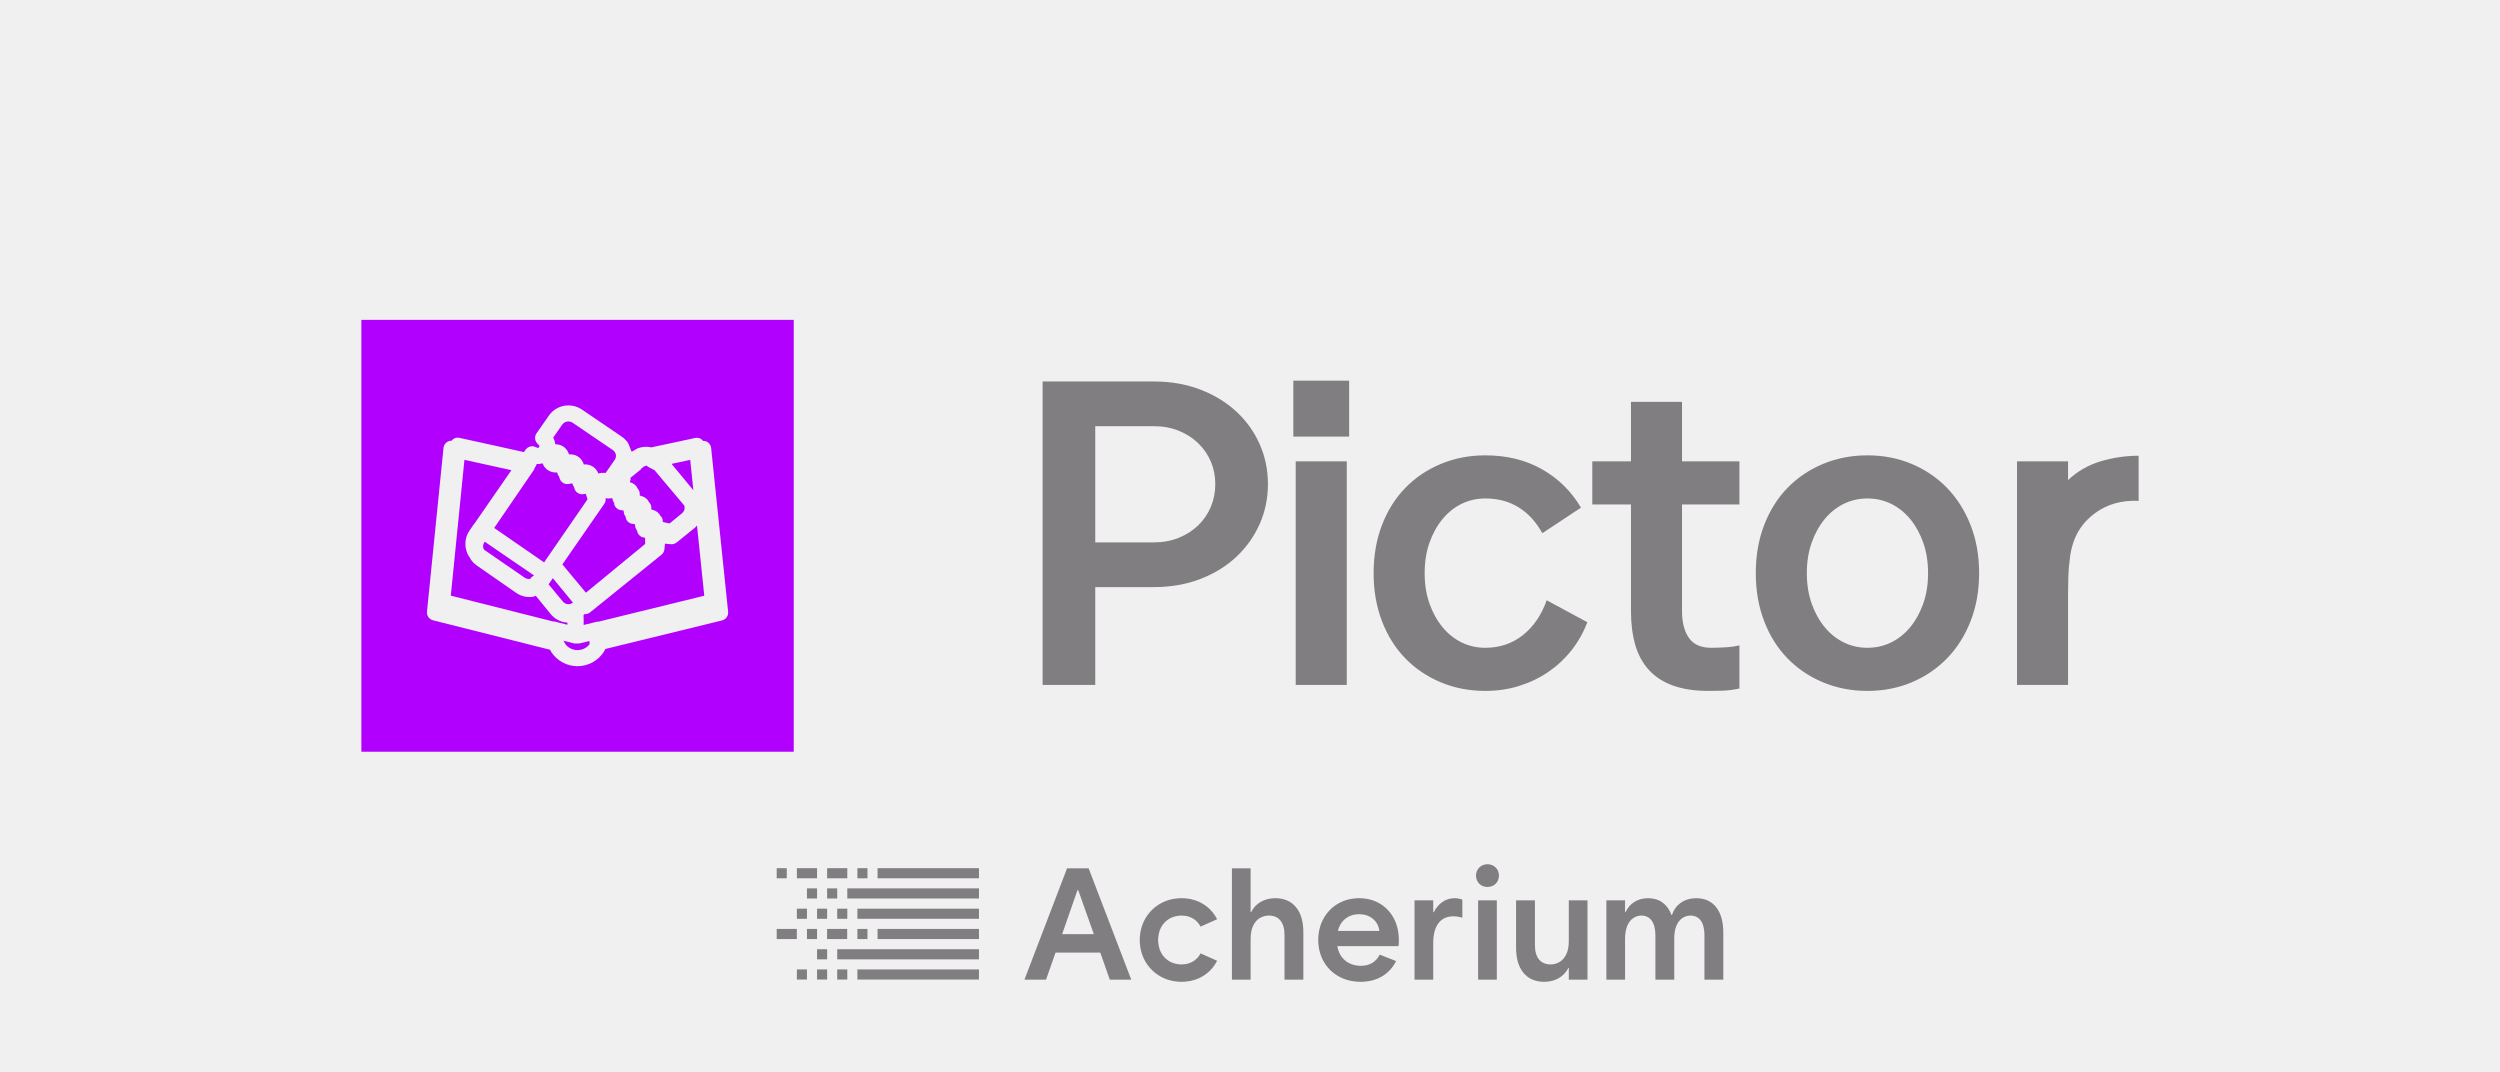
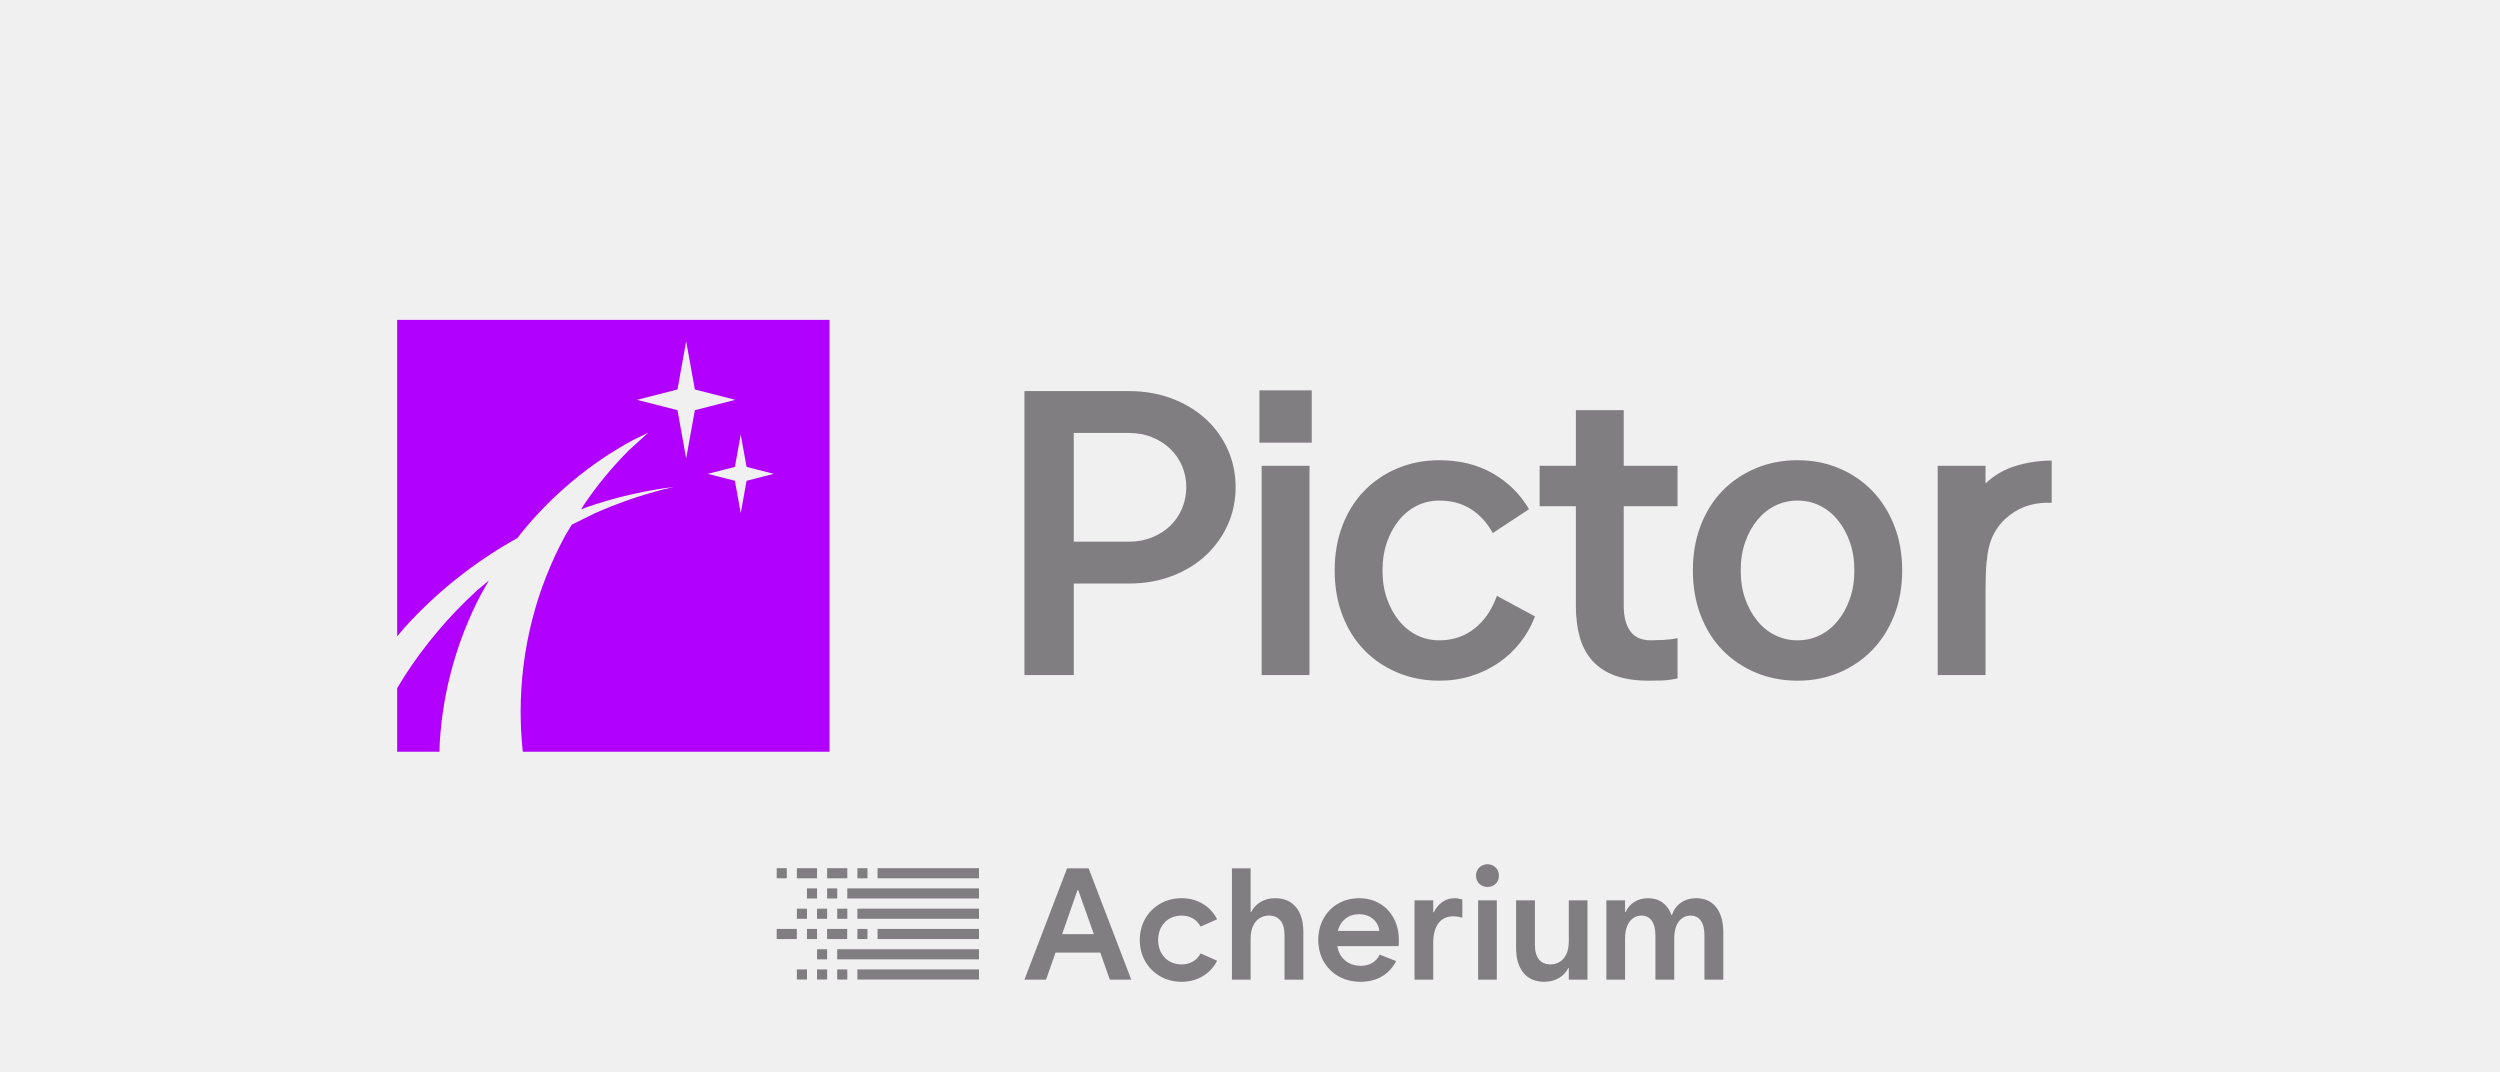
<svg xmlns="http://www.w3.org/2000/svg" width="4400" height="1886" xml:space="preserve" overflow="hidden">
  <defs>
    <clipPath id="clip0">
      <rect x="0" y="0" width="4400" height="1886" />
    </clipPath>
  </defs>
  <g clip-path="url(#clip0)">
    <rect x="0" y="0" width="4400" height="1886" fill="#FFFFFF" fill-opacity="0" />
-     <path d="M991.731 1127.67 1009.36 1132.12 1009.46 1132.12 1010.8 1132.61 1013.55 1132.5 1019.81 1132.5 1037.51 1128.11 1037.49 1128.18 1037.6 1133.8 1037.48 1134.01C1032.65 1140.19 1025.09 1144.16 1016.39 1144.16 1007.7 1144.16 1000.13 1140.19 995.306 1134.01ZM973.017 1017.6 1008.46 1060.64 1004.14 1062.87C999.307 1064.28 994.029 1062.81 990.618 1058.68 990.611 1058.68 990.606 1058.67 990.6 1058.66L965.502 1028.43 972.45 1018.31 972.68 1018.09ZM853.176 953.444 939.949 1012.81 937.595 1014.32C935.945 1015.37 934.588 1016.72 933.546 1018.23L933.333 1018.73 933.097 1018.82C929.841 1019.42 926.35 1018.73 923.291 1016.63L923.312 1016.65 853.098 968.262 851.449 966.567 850.443 964.032C849.853 960.815 850.515 957.349 852.574 954.323 852.576 954.321 852.576 954.318 852.577 954.316ZM1226.75 924.911 1239.53 1048.48 1053.67 1094.06 1050.89 1094.17 1027.24 1099.95 1027.24 1087.94 1027.24 1087.94 1027.24 1087.61 1027.04 1087.67 1027.04 1086.98 1027.39 1086.79 1027.21 1086.55 1027.36 1086.47 1027.04 1085.9 1027.04 1082.25 1028.7 1080.89 1028.86 1080.93C1032.25 1081.11 1035.71 1080.08 1038.53 1077.8L1164.17 976.355C1167.13 973.969 1169 970.5 1169.38 966.724L1170.35 956.838 1180.6 957.809C1184.29 958.158 1187.97 957.052 1190.85 954.728L1191.27 954.395 1191.56 954.239 1221.81 929.813C1223.66 928.326 1225.24 926.637 1226.75 924.911ZM1065.92 876.625 1066.26 876.802C1068.01 877.315 1069.86 877.492 1071.7 877.306L1077.68 876.698 1078.7 881.303 1080.88 885.052 1081.2 888.127C1082.86 893.397 1087.55 897.428 1093.4 897.984L1097.41 898.364 1098.43 904.768 1101.23 909.834 1101.49 912.244C1103.15 917.514 1107.83 921.545 1113.69 922.101L1117.42 922.455 1118.48 929.098 1121.59 934.71 1121.77 936.356C1123.43 941.626 1128.12 945.657 1133.97 946.212L1135.29 946.338 1135.5 957.362 1031.21 1043.16 989.805 993.333 1063.64 886.603C1064.76 884.992 1065.49 883.232 1065.87 881.429ZM1138.33 819.633 1141.04 821.823 1152 827.534 1204.5 889.957 1204.98 894.676C1204.65 897.976 1203.02 901.163 1200.13 903.544 1200.13 903.544 1200.13 903.547 1200.13 903.547L1178.46 921.281 1166.63 918.75 1166.1 913.776C1165.55 912.019 1164.66 910.4 1163.5 909.001L1162.41 908.101 1160.44 904.739C1158.53 902.415 1156.26 900.559 1153.78 899.155L1146.19 896.419 1146.32 895.16C1146.32 895.146 1146.32 895.13 1146.32 895.114 1146.69 891.216 1145.45 887.536 1143.13 884.739L1142.36 884.107 1140.26 880.32C1140.26 880.32 1140.26 880.319 1140.26 880.317 1138.35 878.011 1136.08 876.173 1133.6 874.782L1125.84 872.001 1125.95 870.901C1125.95 870.885 1125.95 870.869 1125.95 870.853 1126.32 866.955 1125.08 863.276 1122.77 860.478L1122.46 860.226 1120.12 856.006C1120.12 856.005 1120.12 856.005 1120.12 856.003 1118.42 853.956 1116.44 852.265 1114.28 850.923L1108.54 848.46 1108.54 848.445 1108.94 847.18 1108.94 847.176 1109.28 846.073C1109.85 844.246 1110.04 842.342 1109.86 840.474L1109.42 839.038 1110.19 840.466 1127.54 826.489 1129.05 824.357 1131.57 822.321 1131.57 822.321C1133.04 821.133 1134.67 820.303 1136.36 819.812ZM954.929 815.417C956.641 820.113 959.699 824.348 964.04 827.355 964.074 827.378 964.106 827.401 964.138 827.424 969.066 830.776 974.846 831.987 980.447 831.472 981.213 834.169 982.395 836.753 983.993 839.082L984.367 839.459 984.543 840.41C985.968 848.109 993.373 853.198 1001.08 851.775 1001.11 851.77 1001.14 851.765 1001.17 851.759L1007.06 850.634 1010.01 856.929 1010.41 857.323 1010.61 858.381C1012.06 866.036 1019.42 871.094 1027.09 869.707L1031.04 868.993 1034.06 878.777 960.238 985.93 960.192 986.09 957.627 989.795 869.773 929.211 939.584 827.104 941.455 822.682 943.153 820.188 944.697 816.516 947.627 816.693C950.089 816.526 952.536 816.073 954.929 815.417ZM1214.8 809.377 1220.32 862.794 1181.92 816.413ZM817.406 809.303 900.08 827.508 835.236 921.237 834.369 922.082 826.296 933.835C826.291 933.844 826.284 933.851 826.278 933.859 816.664 947.92 816.928 966.073 825.567 979.735L827.039 981.267 827.941 983.584C830.805 988.114 834.596 992.145 839.26 995.36 839.261 995.361 839.265 995.361 839.267 995.363L908.414 1043.44C917.667 1049.88 928.867 1052.02 939.214 1050.14L944.389 1048.06 943.342 1048.74 943.362 1048.77 943.223 1048.86 969.207 1080.76C969.214 1080.77 969.219 1080.78 969.226 1080.79 976.37 1089.51 986.544 1094.65 996.974 1095.69 997.535 1095.67 998.091 1095.61 998.645 1095.52L998.645 1099.58 976.271 1093.93 973.437 1093.8 793.422 1048.33ZM998.01 741.963C1001.35 741.361 1004.93 742.027 1008 744.104L1078.34 791.948C1078.35 791.957 1078.36 791.966 1078.38 791.973 1084.48 796.101 1085.9 803.698 1081.73 809.662 1081.73 809.668 1081.72 809.675 1081.72 809.68L1065.84 832.461C1061.53 831.884 1057.2 832.2 1053.03 833.335 1051.3 828.68 1048.22 824.5 1043.88 821.556 1038.92 818.163 1033.1 816.938 1027.47 817.465 1025.91 812.085 1022.68 807.172 1017.78 803.849 1012.84 800.472 1007.03 799.24 1001.41 799.758 999.858 794.384 996.644 789.474 991.767 786.163 987.362 783.149 982.281 781.81 977.251 781.902 976.828 777.789 975.664 773.823 973.651 770.146L989.485 747.423C991.575 744.434 994.672 742.566 998.01 741.963ZM1000.84 713.486C987.518 713.385 974.339 719.559 966.208 731.184 966.203 731.191 966.199 731.198 966.194 731.205L944.272 762.67C940.386 768.249 941.01 775.798 945.759 780.664L949.079 784.064C949.448 784.926 949.513 785.874 948.781 786.936L948.56 787.453 946.499 788.414 942.18 786.579C935.979 783.945 928.776 786.03 924.945 791.569L922.124 795.646 808.695 770.611C806.781 770.189 804.872 770.173 803.058 770.508 801.245 770.842 799.527 771.526 797.995 772.502L794.44 775.877 792.095 775.836C786.655 776.841 782.077 780.994 780.81 786.728 780.691 787.268 780.604 787.814 780.548 788.363L751.502 1076.56C750.796 1083.55 755.331 1090.01 762.159 1091.73L968.106 1143.55 970.759 1148.37C980.708 1162.91 997.514 1172.51 1016.39 1172.51 1035.27 1172.51 1052.08 1162.91 1062.02 1148.37L1065.41 1142.21 1270.75 1091.97C1277.64 1090.28 1282.22 1083.78 1281.49 1076.74L1251.62 788.559C1251.57 788.053 1251.49 787.55 1251.38 787.055 1250.15 781.311 1245.6 777.131 1240.16 776.091L1237.7 776.12 1234.22 772.783C1231.17 770.813 1227.37 770.005 1223.53 770.828L1145.89 787.475 1143.29 786.779C1139.99 786.303 1136.63 786.216 1133.3 786.528 1129.31 786.901 1125.35 787.846 1121.57 789.378L1112.87 794.555 1111.53 794.843 1105.73 780.204C1102.83 775.681 1098.99 771.668 1094.29 768.491L1023.95 720.642C1023.94 720.635 1023.93 720.628 1023.92 720.621 1016.88 715.864 1008.83 713.545 1000.84 713.486ZM636 563 1397 563 1397 1323 636 1323Z" fill="#B200FF" fill-rule="evenodd" />
-     <path d="M3286.72 877.297C3271.75 877.297 3257.83 880.461 3244.96 886.784 3232.09 893.107 3220.86 902.126 3211.27 913.838 3201.68 925.549 3194.07 939.37 3188.46 955.296 3182.85 971.225 3180.04 989.026 3180.04 1008.7 3180.04 1028.38 3182.85 1046.18 3188.46 1062.11 3194.07 1078.04 3201.68 1091.86 3211.27 1103.57 3220.86 1115.28 3232.09 1124.3 3244.96 1130.62 3257.83 1136.95 3271.75 1140.11 3286.72 1140.11 3301.7 1140.11 3315.62 1136.95 3328.48 1130.62 3341.35 1124.3 3352.58 1115.28 3362.18 1103.57 3371.77 1091.86 3379.37 1078.04 3384.98 1062.11 3390.6 1046.18 3393.41 1028.38 3393.41 1008.7 3393.41 989.026 3390.6 971.225 3384.98 955.296 3379.37 939.37 3371.77 925.549 3362.18 913.838 3352.58 902.126 3341.35 893.107 3328.48 886.784 3315.62 880.461 3301.7 877.297 3286.72 877.297ZM2280.46 811.945 2370.3 811.945 2370.3 1205.46 2280.46 1205.46ZM3764 802.109 3764 881.512C3734.52 880.107 3709.02 887.251 3687.5 902.946 3665.97 918.639 3652.17 939.37 3646.09 965.135 3644.21 972.63 3642.69 982.703 3641.52 995.352 3640.35 1008 3639.77 1023.93 3639.77 1043.13L3639.77 1205.46 3549.93 1205.46 3549.93 811.945 3639.77 811.945 3639.77 844.972C3656.15 829.513 3675.21 818.505 3696.97 811.945 3718.73 805.386 3741.07 802.109 3764 802.109ZM3286.72 801.405C3314.8 801.405 3340.77 806.44 3364.63 816.514 3388.49 826.587 3409.2 840.641 3426.75 858.676 3444.29 876.711 3458.1 898.495 3468.16 924.028 3478.22 949.56 3483.25 977.785 3483.25 1008.7 3483.25 1039.62 3478.22 1067.85 3468.16 1093.38 3458.1 1118.91 3444.29 1140.69 3426.75 1158.73 3409.2 1176.77 3388.49 1190.82 3364.63 1200.89 3340.77 1210.96 3314.8 1216 3286.72 1216 3258.65 1216 3232.56 1210.96 3208.46 1200.89 3184.37 1190.82 3163.54 1176.77 3146 1158.73 3128.45 1140.69 3114.76 1118.91 3104.94 1093.38 3095.11 1067.85 3090.19 1039.62 3090.19 1008.7 3090.19 977.785 3095.11 949.56 3104.94 924.028 3114.76 898.495 3128.45 876.711 3146 858.676 3163.54 840.641 3184.37 826.587 3208.46 816.514 3232.56 806.44 3258.65 801.405 3286.72 801.405ZM2614.09 801.405C2651.99 801.405 2685.33 809.603 2714.11 826 2742.88 842.396 2765.69 864.882 2782.54 893.461L2714.46 938.432C2703.69 918.756 2689.89 903.648 2673.05 893.107 2656.2 882.566 2636.55 877.297 2614.09 877.297 2599.11 877.297 2585.19 880.461 2572.33 886.784 2559.46 893.107 2548.23 902.126 2538.64 913.838 2529.04 925.549 2521.44 939.37 2515.82 955.296 2510.21 971.225 2507.4 989.026 2507.4 1008.7 2507.4 1028.38 2510.21 1046.18 2515.82 1062.11 2521.44 1078.04 2529.04 1091.86 2538.64 1103.57 2548.23 1115.28 2559.46 1124.3 2572.33 1130.62 2585.19 1136.95 2599.11 1140.11 2614.09 1140.11 2639.36 1140.11 2661.35 1132.73 2680.06 1117.97 2698.78 1103.22 2712.82 1082.72 2722.18 1056.49L2793.77 1095.14C2786.75 1113.4 2777.39 1129.92 2765.69 1144.68 2754 1159.43 2740.43 1172.08 2724.98 1182.62 2709.54 1193.16 2692.46 1201.36 2673.75 1207.22 2655.03 1213.07 2635.14 1216 2614.09 1216 2586.01 1216 2559.93 1210.96 2535.83 1200.89 2511.73 1190.82 2490.91 1176.77 2473.36 1158.73 2455.81 1140.69 2442.13 1118.91 2432.3 1093.38 2422.47 1067.85 2417.56 1039.62 2417.56 1008.7 2417.56 977.785 2422.47 949.56 2432.3 924.028 2442.13 898.495 2455.81 876.711 2473.36 858.676 2490.91 840.641 2511.73 826.587 2535.83 816.514 2559.93 806.44 2586.01 801.405 2614.09 801.405ZM1927.65 750.107 1927.65 954.595 2030.83 954.595C2046.73 954.595 2061.36 951.902 2074.69 946.513 2088.03 941.125 2099.49 933.747 2109.08 924.378 2118.68 915.009 2126.05 904.118 2131.19 891.702 2136.34 879.289 2138.91 866.053 2138.91 851.999 2138.91 837.945 2136.34 824.828 2131.19 812.65 2126.05 800.467 2118.68 789.693 2109.08 780.324 2099.49 770.954 2088.03 763.577 2074.69 758.188 2061.36 752.803 2046.73 750.107 2030.83 750.107ZM2870.51 707.244 2960.35 707.244 2960.35 811.945 3061.42 811.945 3061.42 887.838 2960.35 887.838 2960.35 1075.46C2960.35 1095.6 2964.44 1111.42 2972.63 1122.89 2980.82 1134.37 2993.81 1140.11 3011.59 1140.11 3017.67 1140.11 3025.39 1139.87 3034.75 1139.41 3044.11 1138.94 3053 1137.77 3061.42 1135.89L3061.42 1211.78C3050.19 1214.13 3040.01 1215.42 3030.89 1215.65 3021.76 1215.88 3013.92 1216 3007.38 1216 2982.57 1216 2961.52 1212.84 2944.21 1206.51 2926.89 1200.19 2912.74 1190.94 2901.74 1178.76 2890.75 1166.58 2882.79 1151.82 2877.88 1134.49 2872.97 1117.15 2870.51 1097.48 2870.51 1075.46L2870.51 887.838 2802.42 887.838 2802.42 811.945 2870.51 811.945ZM1835 671.405 2030.83 671.405C2060.77 671.405 2088.15 676.206 2112.95 685.81 2137.74 695.415 2158.92 708.415 2176.46 724.811 2194.01 741.208 2207.58 760.297 2217.17 782.082 2226.77 803.864 2231.56 827.171 2231.56 851.999 2231.56 876.827 2226.77 900.134 2217.17 921.919 2207.58 943.704 2194.01 962.91 2176.46 979.54 2158.92 996.17 2137.74 1009.29 2112.95 1018.89 2088.15 1028.5 2060.77 1033.3 2030.83 1033.3L1927.65 1033.3 1927.65 1205.46 1835 1205.46ZM2276.25 670 2374.51 670 2374.51 768.378 2276.25 768.378Z" fill="#817E82" fill-rule="evenodd" />
    <path d="M2392.08 1608.94C2382.53 1609.05 2374.46 1611.74 2367.87 1616.99 2361.29 1622.25 2356.86 1629.39 2354.59 1638.44L2427.69 1638.44C2426.62 1629.87 2422.93 1622.85 2416.61 1617.4 2410.3 1611.94 2402.12 1609.12 2392.08 1608.94ZM2668.3 1584.59 2701.48 1584.59 2701.48 1662.79C2701.4 1673.93 2703.71 1682.46 2708.42 1688.38 2713.13 1694.29 2719.9 1697.31 2728.72 1697.42 2734.56 1697.4 2739.9 1695.96 2744.76 1693.1 2749.62 1690.25 2753.52 1685.85 2756.48 1679.92 2759.43 1673.98 2760.97 1666.38 2761.09 1657.11L2761.09 1584.59 2794 1584.59 2794 1724.21 2761.09 1724.21 2761.09 1703.65 2760.28 1703.65C2756.44 1711.23 2750.85 1717.17 2743.53 1721.46 2736.2 1725.74 2727.58 1727.92 2717.66 1728 2701.79 1727.83 2689.6 1722.49 2681.09 1712 2672.59 1701.51 2668.32 1686.91 2668.3 1668.2ZM2601.5 1584.59 2634.41 1584.59 2634.41 1724.21 2601.5 1724.21ZM2900.55 1580.8C2910.62 1580.85 2919.14 1583.42 2926.09 1588.49 2933.05 1593.57 2938.29 1600.84 2941.82 1610.29L2942.63 1610.29C2945.69 1601.19 2950.93 1594.03 2958.36 1588.8 2965.79 1583.57 2974.84 1580.9 2985.52 1580.8 3000.66 1580.97 3012.33 1586.31 3020.54 1596.8 3028.75 1607.29 3032.9 1621.89 3033 1640.6L3033 1724.21 2999.82 1724.21 2999.82 1646.01C2999.83 1634.87 2997.72 1626.34 2993.5 1620.42 2989.27 1614.51 2983.29 1611.49 2975.54 1611.38 2970.35 1611.4 2965.58 1612.81 2961.25 1615.61 2956.92 1618.4 2953.44 1622.71 2950.8 1628.52 2948.17 1634.34 2946.79 1641.79 2946.68 1650.88L2946.68 1724.21 2913.5 1724.21 2913.5 1646.01C2913.44 1634.87 2911.29 1626.34 2907.04 1620.42 2902.79 1614.51 2896.76 1611.49 2888.95 1611.38 2883.8 1611.4 2879.06 1612.84 2874.72 1615.7 2870.39 1618.55 2866.9 1622.95 2864.24 1628.88 2861.59 1634.82 2860.2 1642.42 2860.09 1651.69L2860.09 1724.21 2827.18 1724.21 2827.18 1584.59 2860.09 1584.59 2860.09 1605.15 2861.16 1605.15C2864.61 1597.57 2869.72 1591.63 2876.51 1587.35 2883.29 1583.06 2891.3 1580.88 2900.55 1580.8ZM2559.97 1580.8C2562.39 1580.81 2564.75 1581.03 2567.05 1581.46 2569.34 1581.89 2571.57 1582.48 2573.72 1583.24L2573.72 1615.16C2571.08 1614.35 2568.41 1613.74 2565.72 1613.34 2563.02 1612.93 2560.39 1612.73 2557.81 1612.73 2546.49 1612.81 2537.8 1616.81 2531.74 1624.75 2525.69 1632.69 2522.59 1644.11 2522.47 1659L2522.47 1724.21 2489.56 1724.21 2489.56 1584.59 2522.47 1584.59 2522.47 1605.42 2523.55 1605.42C2527.27 1597.83 2532.27 1591.85 2538.57 1587.48 2544.87 1583.11 2552 1580.89 2559.97 1580.8ZM2392.08 1580.8C2405.98 1580.92 2418.17 1584.11 2428.63 1590.38 2439.09 1596.65 2447.25 1605.3 2453.1 1616.32 2458.95 1627.34 2461.9 1640.03 2461.95 1654.4 2462.01 1656.23 2461.99 1658.05 2461.88 1659.86 2461.78 1661.67 2461.62 1663.46 2461.41 1665.22L2353.78 1665.22C2355.5 1675.9 2360.05 1684.31 2367.43 1690.46 2374.82 1696.6 2384.02 1699.73 2395.05 1699.86 2403.03 1699.81 2409.83 1698.05 2415.43 1694.6 2421.04 1691.15 2425.31 1686.32 2428.23 1680.11L2457.09 1691.47C2451.51 1702.76 2443.43 1711.64 2432.87 1718.11 2422.3 1724.58 2409.61 1727.87 2394.78 1728 2379.98 1727.87 2366.99 1724.64 2355.84 1718.3 2344.68 1711.96 2335.96 1703.27 2329.69 1692.24 2323.42 1681.21 2320.21 1668.6 2320.06 1654.4 2320.22 1640.03 2323.4 1627.34 2329.59 1616.32 2335.78 1605.3 2344.26 1596.65 2355.04 1590.38 2365.81 1584.11 2378.16 1580.92 2392.08 1580.8ZM2079.56 1580.8C2093.77 1580.92 2106.28 1584.26 2117.07 1590.81 2127.86 1597.36 2136.22 1606.38 2142.14 1617.87L2113.01 1630.86C2109.73 1624.67 2105.25 1619.9 2099.57 1616.55 2093.88 1613.2 2087.21 1611.48 2079.56 1611.38 2067.22 1611.65 2057.33 1615.67 2049.87 1623.45 2042.41 1631.23 2038.55 1641.55 2038.28 1654.4 2038.55 1667.25 2042.41 1677.57 2049.87 1685.35 2057.33 1693.13 2067.22 1697.15 2079.56 1697.42 2087.21 1697.32 2093.88 1695.6 2099.57 1692.25 2105.25 1688.9 2109.73 1684.13 2113.01 1677.94L2142.14 1690.93C2136.22 1702.42 2127.86 1711.44 2117.07 1717.99 2106.28 1724.54 2093.77 1727.88 2079.56 1728 2065.44 1727.87 2052.88 1724.61 2041.85 1718.24 2030.83 1711.86 2022.12 1703.16 2015.74 1692.12 2009.37 1681.09 2006.09 1668.51 2005.91 1654.4 2006.09 1640.29 2009.37 1627.71 2015.74 1616.68 2022.12 1605.64 2030.83 1596.94 2041.85 1590.56 2052.88 1584.19 2065.44 1580.93 2079.56 1580.8ZM1896.34 1566.73 1869.36 1644.12 1925.2 1644.12 1897.68 1566.73ZM2168.19 1528.31 2201.1 1528.31 2201.1 1605.15 2202.18 1605.15C2205.9 1597.57 2211.41 1591.63 2218.71 1587.35 2226 1583.06 2234.61 1580.88 2244.54 1580.8 2260.41 1580.97 2272.6 1586.31 2281.1 1596.8 2289.61 1607.29 2293.88 1621.89 2293.9 1640.6L2293.9 1724.21 2260.72 1724.21 2260.72 1646.01C2260.8 1634.87 2258.48 1626.34 2253.77 1620.42 2249.06 1614.51 2242.3 1611.49 2233.48 1611.38 2227.64 1611.4 2222.3 1612.84 2217.44 1615.7 2212.58 1618.55 2208.67 1622.95 2205.72 1628.88 2202.77 1634.82 2201.23 1642.42 2201.1 1651.69L2201.1 1724.21 2168.19 1724.21ZM1877.99 1528.31 1916.03 1528.31 1991.02 1724.21 1953.25 1724.21 1936.53 1676.59 1857.76 1676.59 1841.04 1724.21 1803 1724.21ZM2617.95 1521C2623.81 1521.18 2628.62 1523.12 2632.37 1526.8 2636.12 1530.48 2638.06 1535.23 2638.18 1541.02 2638.06 1546.9 2636.12 1551.69 2632.37 1555.4 2628.62 1559.11 2623.81 1560.99 2617.95 1561.05 2612.09 1560.99 2607.29 1559.11 2603.54 1555.4 2599.79 1551.69 2597.85 1546.9 2597.72 1541.02 2597.85 1535.23 2599.79 1530.48 2603.54 1526.8 2607.29 1523.12 2612.09 1521.18 2617.95 1521Z" fill="#817E82" fill-rule="evenodd" />
    <path d="M1509.01 1706.18 1723 1706.18 1723 1724 1509.01 1724ZM1473.5 1706.18 1491.26 1706.18 1491.26 1724 1473.5 1724ZM1438 1706.18 1455.75 1706.18 1455.75 1724 1438 1724ZM1402.5 1706.18 1420.25 1706.18 1420.25 1724 1402.5 1724ZM1473.5 1670.64 1723 1670.64 1723 1688.46 1473.5 1688.46ZM1438 1670.64 1455.75 1670.64 1455.75 1688.46 1438 1688.46ZM1544.51 1634.91 1723 1634.91 1723 1652.73 1544.51 1652.73ZM1509.01 1634.91 1526.76 1634.91 1526.76 1652.73 1509.01 1652.73ZM1455.66 1634.91 1491.06 1634.91 1491.06 1652.73 1455.66 1652.73ZM1420.25 1634.91 1438 1634.91 1438 1652.73 1420.25 1652.73ZM1367 1634.91 1402.4 1634.91 1402.4 1652.73 1367 1652.73ZM1509.01 1599.27 1723 1599.27 1723 1617.09 1509.01 1617.09ZM1473.5 1599.27 1491.26 1599.27 1491.26 1617.09 1473.5 1617.09ZM1438 1599.27 1455.75 1599.27 1455.75 1617.09 1438 1617.09ZM1402.5 1599.27 1420.25 1599.27 1420.25 1617.09 1402.5 1617.09ZM1491.26 1563.54 1723 1563.54 1723 1581.36 1491.26 1581.36ZM1455.75 1563.54 1473.5 1563.54 1473.5 1581.36 1455.75 1581.36ZM1420.25 1563.54 1438 1563.54 1438 1581.36 1420.25 1581.36ZM1544.51 1528 1723 1528 1723 1545.82 1544.51 1545.82ZM1509.01 1528 1526.76 1528 1526.76 1545.82 1509.01 1545.82ZM1455.75 1528 1491.26 1528 1491.26 1545.82 1455.75 1545.82ZM1402.5 1528 1438 1528 1438 1545.82 1402.5 1545.82ZM1367 1528 1384.75 1528 1384.75 1545.82 1367 1545.82Z" fill="#817E82" fill-rule="evenodd" />
+     <path d="M860.329 1021.64 845.904 1047.23C804.989 1125.82 779.642 1213.8 773.945 1307.07L773.46 1323 699 1323 699 1211.14 712.584 1188.99C748.102 1134.25 790.389 1084.3 838.263 1040.33ZM1303.69 764.811 1293.42 821.736 1245.6 833.96 1293.42 846.184 1303.69 903.109 1313.96 846.184 1361.79 833.96 1313.96 821.736ZM1207.65 600.689 1192.35 685.496 1121.1 703.707 1192.35 721.918 1207.65 806.725 1222.96 721.918 1294.21 703.707 1222.96 685.496ZM699 563 1460 563 1460 1323 920.2 1323 919.722 1319.25C917.495 1297.34 916.354 1275.12 916.354 1252.63 916.354 1140.18 944.879 1034.38 995.098 942.055L1006.48 923.342 1047.07 903.279C1085.62 886.156 1125.83 872.098 1167.41 861.416L1185.89 857.156 1166.8 859.579C1120.53 866.638 1075.62 877.804 1032.45 892.691L1022.81 896.506 1027.78 888.333C1051.23 853.67 1077.93 821.381 1107.44 791.903L1140.83 761.604 1114.16 774.434C1037.89 815.81 970.81 871.931 916.749 938.967L910.635 947.082 908.534 948.136C834.824 989.288 768.574 1042.17 712.321 1104.26L699 1119.96Z" fill="#B200FF" fill-rule="evenodd" />
+     <path d="M3163.66 881.009C3149.63 881.009 3136.58 883.97 3124.52 889.888 3112.46 895.805 3101.93 904.246 3092.94 915.207 3083.95 926.168 3076.82 939.103 3071.56 954.008 3066.3 968.916 3063.67 985.576 3063.67 1003.99 3063.67 1022.41 3066.3 1039.07 3071.56 1053.97 3076.82 1068.88 3083.95 1081.81 3092.94 1092.77 3101.93 1103.74 3112.46 1112.18 3124.52 1118.09 3136.58 1124.02 3149.63 1126.97 3163.66 1126.97 3177.69 1126.97 3190.74 1124.02 3202.8 1118.09 3214.86 1112.18 3225.39 1103.74 3234.38 1092.77 3243.37 1081.81 3250.5 1068.88 3255.76 1053.97 3261.02 1039.07 3263.66 1022.41 3263.66 1003.99 3263.66 985.576 3261.02 968.916 3255.76 954.008 3250.5 939.103 3243.37 926.168 3234.38 915.207 3225.39 904.246 3214.86 895.805 3202.8 889.888 3190.74 883.97 3177.69 881.009 3163.66 881.009ZM2220.52 819.847 2304.72 819.847 2304.72 1188.14 2220.52 1188.14ZM3611 810.641 3611 884.954C3583.37 883.639 3559.47 890.325 3539.3 905.014 3519.12 919.701 3506.18 939.103 3500.48 963.216 3498.73 970.23 3497.3 979.658 3496.21 991.496 3495.11 1003.33 3494.56 1018.24 3494.56 1036.22L3494.56 1188.14 3410.35 1188.14 3410.35 819.847 3494.56 819.847 3494.56 850.756C3509.91 836.288 3527.78 825.986 3548.18 819.847 3568.57 813.708 3589.51 810.641 3611 810.641ZM3163.66 809.982C3189.97 809.982 3214.31 814.694 3236.68 824.122 3259.05 833.549 3278.46 846.702 3294.9 863.581 3311.35 880.46 3324.29 900.849 3333.71 924.744 3343.15 948.639 3347.86 975.055 3347.86 1003.99 3347.86 1032.93 3343.15 1059.35 3333.71 1083.24 3324.29 1107.13 3311.35 1127.52 3294.9 1144.4 3278.46 1161.28 3259.05 1174.44 3236.68 1183.86 3214.31 1193.29 3189.97 1198 3163.66 1198 3137.35 1198 3112.9 1193.29 3090.31 1183.86 3067.72 1174.44 3048.21 1161.28 3031.76 1144.4 3015.31 1127.52 3002.49 1107.13 2993.28 1083.24 2984.07 1059.35 2979.46 1032.93 2979.46 1003.99 2979.46 975.055 2984.07 948.639 2993.28 924.744 3002.49 900.849 3015.31 880.46 3031.76 863.581 3048.21 846.702 3067.72 833.549 3090.31 824.122 3112.9 814.694 3137.35 809.982 3163.66 809.982ZM2533.22 809.982C2568.74 809.982 2599.99 817.655 2626.96 833 2653.93 848.345 2675.31 869.39 2691.1 896.136L2627.29 938.225C2617.2 919.81 2604.27 905.67 2588.48 895.805 2572.69 885.94 2554.27 881.009 2533.22 881.009 2519.18 881.009 2506.14 883.97 2494.08 889.888 2482.01 895.805 2471.49 904.246 2462.5 915.207 2453.51 926.168 2446.38 939.103 2441.12 954.008 2435.85 968.916 2433.22 985.576 2433.22 1003.99 2433.22 1022.41 2435.85 1039.07 2441.12 1053.97 2446.38 1068.88 2453.51 1081.81 2462.5 1092.77 2471.49 1103.74 2482.01 1112.18 2494.08 1118.09 2506.14 1124.02 2519.18 1126.97 2533.22 1126.97 2556.9 1126.97 2577.51 1120.07 2595.06 1106.26 2612.6 1092.45 2625.76 1073.26 2634.53 1048.71L2701.63 1084.88C2695.05 1101.98 2686.28 1117.44 2675.31 1131.25 2664.35 1145.06 2651.63 1156.9 2637.16 1166.76 2622.69 1176.63 2606.68 1184.3 2589.13 1189.78 2571.59 1195.26 2552.95 1198 2533.22 1198 2506.9 1198 2482.45 1193.29 2459.87 1183.86 2437.28 1174.44 2417.76 1161.28 2401.32 1144.4 2384.87 1127.52 2372.04 1107.13 2362.83 1083.24 2353.62 1059.35 2349.02 1032.93 2349.02 1003.99 2349.02 975.055 2353.62 948.639 2362.83 924.744 2372.04 900.849 2384.87 880.46 2401.32 863.581 2417.76 846.702 2437.28 833.549 2459.87 824.122 2482.45 814.694 2506.9 809.982 2533.22 809.982ZM1889.84 761.972 1889.84 953.352 1986.54 953.352C2001.45 953.352 2015.16 950.832 2027.66 945.788 2040.16 940.745 2050.9 933.841 2059.89 925.072 2068.88 916.303 2075.79 906.111 2080.61 894.49 2085.44 882.874 2087.85 870.486 2087.85 857.332 2087.85 844.179 2085.44 831.904 2080.61 820.506 2075.79 809.104 2068.88 799.021 2059.89 790.252 2050.9 781.483 2040.16 774.579 2027.66 769.536 2015.16 764.495 2001.45 761.972 1986.54 761.972ZM2773.55 721.857 2857.76 721.857 2857.76 819.847 2952.49 819.847 2952.49 890.874 2857.76 890.874 2857.76 1066.47C2857.76 1085.32 2861.6 1100.12 2869.27 1110.86 2876.95 1121.6 2889.12 1126.97 2905.78 1126.97 2911.48 1126.97 2918.72 1126.75 2927.49 1126.32 2936.26 1125.88 2944.6 1124.78 2952.49 1123.03L2952.49 1194.05C2941.96 1196.25 2932.42 1197.45 2923.88 1197.67 2915.32 1197.89 2907.97 1198 2901.84 1198 2878.59 1198 2858.85 1195.04 2842.63 1189.12 2826.4 1183.2 2813.14 1174.54 2802.83 1163.14 2792.52 1151.75 2785.07 1137.93 2780.46 1121.71 2775.86 1105.49 2773.55 1087.08 2773.55 1066.47L2773.55 890.874 2709.74 890.874 2709.74 819.847 2773.55 819.847ZM1803 688.315 1986.54 688.315C2014.61 688.315 2040.27 692.809 2063.51 701.796 2086.75 710.786 2106.6 722.953 2123.05 738.298 2139.49 753.643 2152.21 771.509 2161.2 791.898 2170.19 812.283 2174.69 834.096 2174.69 857.332 2174.69 880.569 2170.19 902.382 2161.2 922.77 2152.21 943.159 2139.49 961.134 2123.05 976.698 2106.6 992.262 2086.75 1004.54 2063.51 1013.53 2040.27 1022.52 2014.61 1027.01 1986.54 1027.01L1889.84 1027.01 1889.84 1188.14 1803 1188.14ZM2216.57 687 2308.67 687 2308.67 779.072 2216.57 779.072Z" fill="#817E82" fill-rule="evenodd" />
  </g>
</svg>
